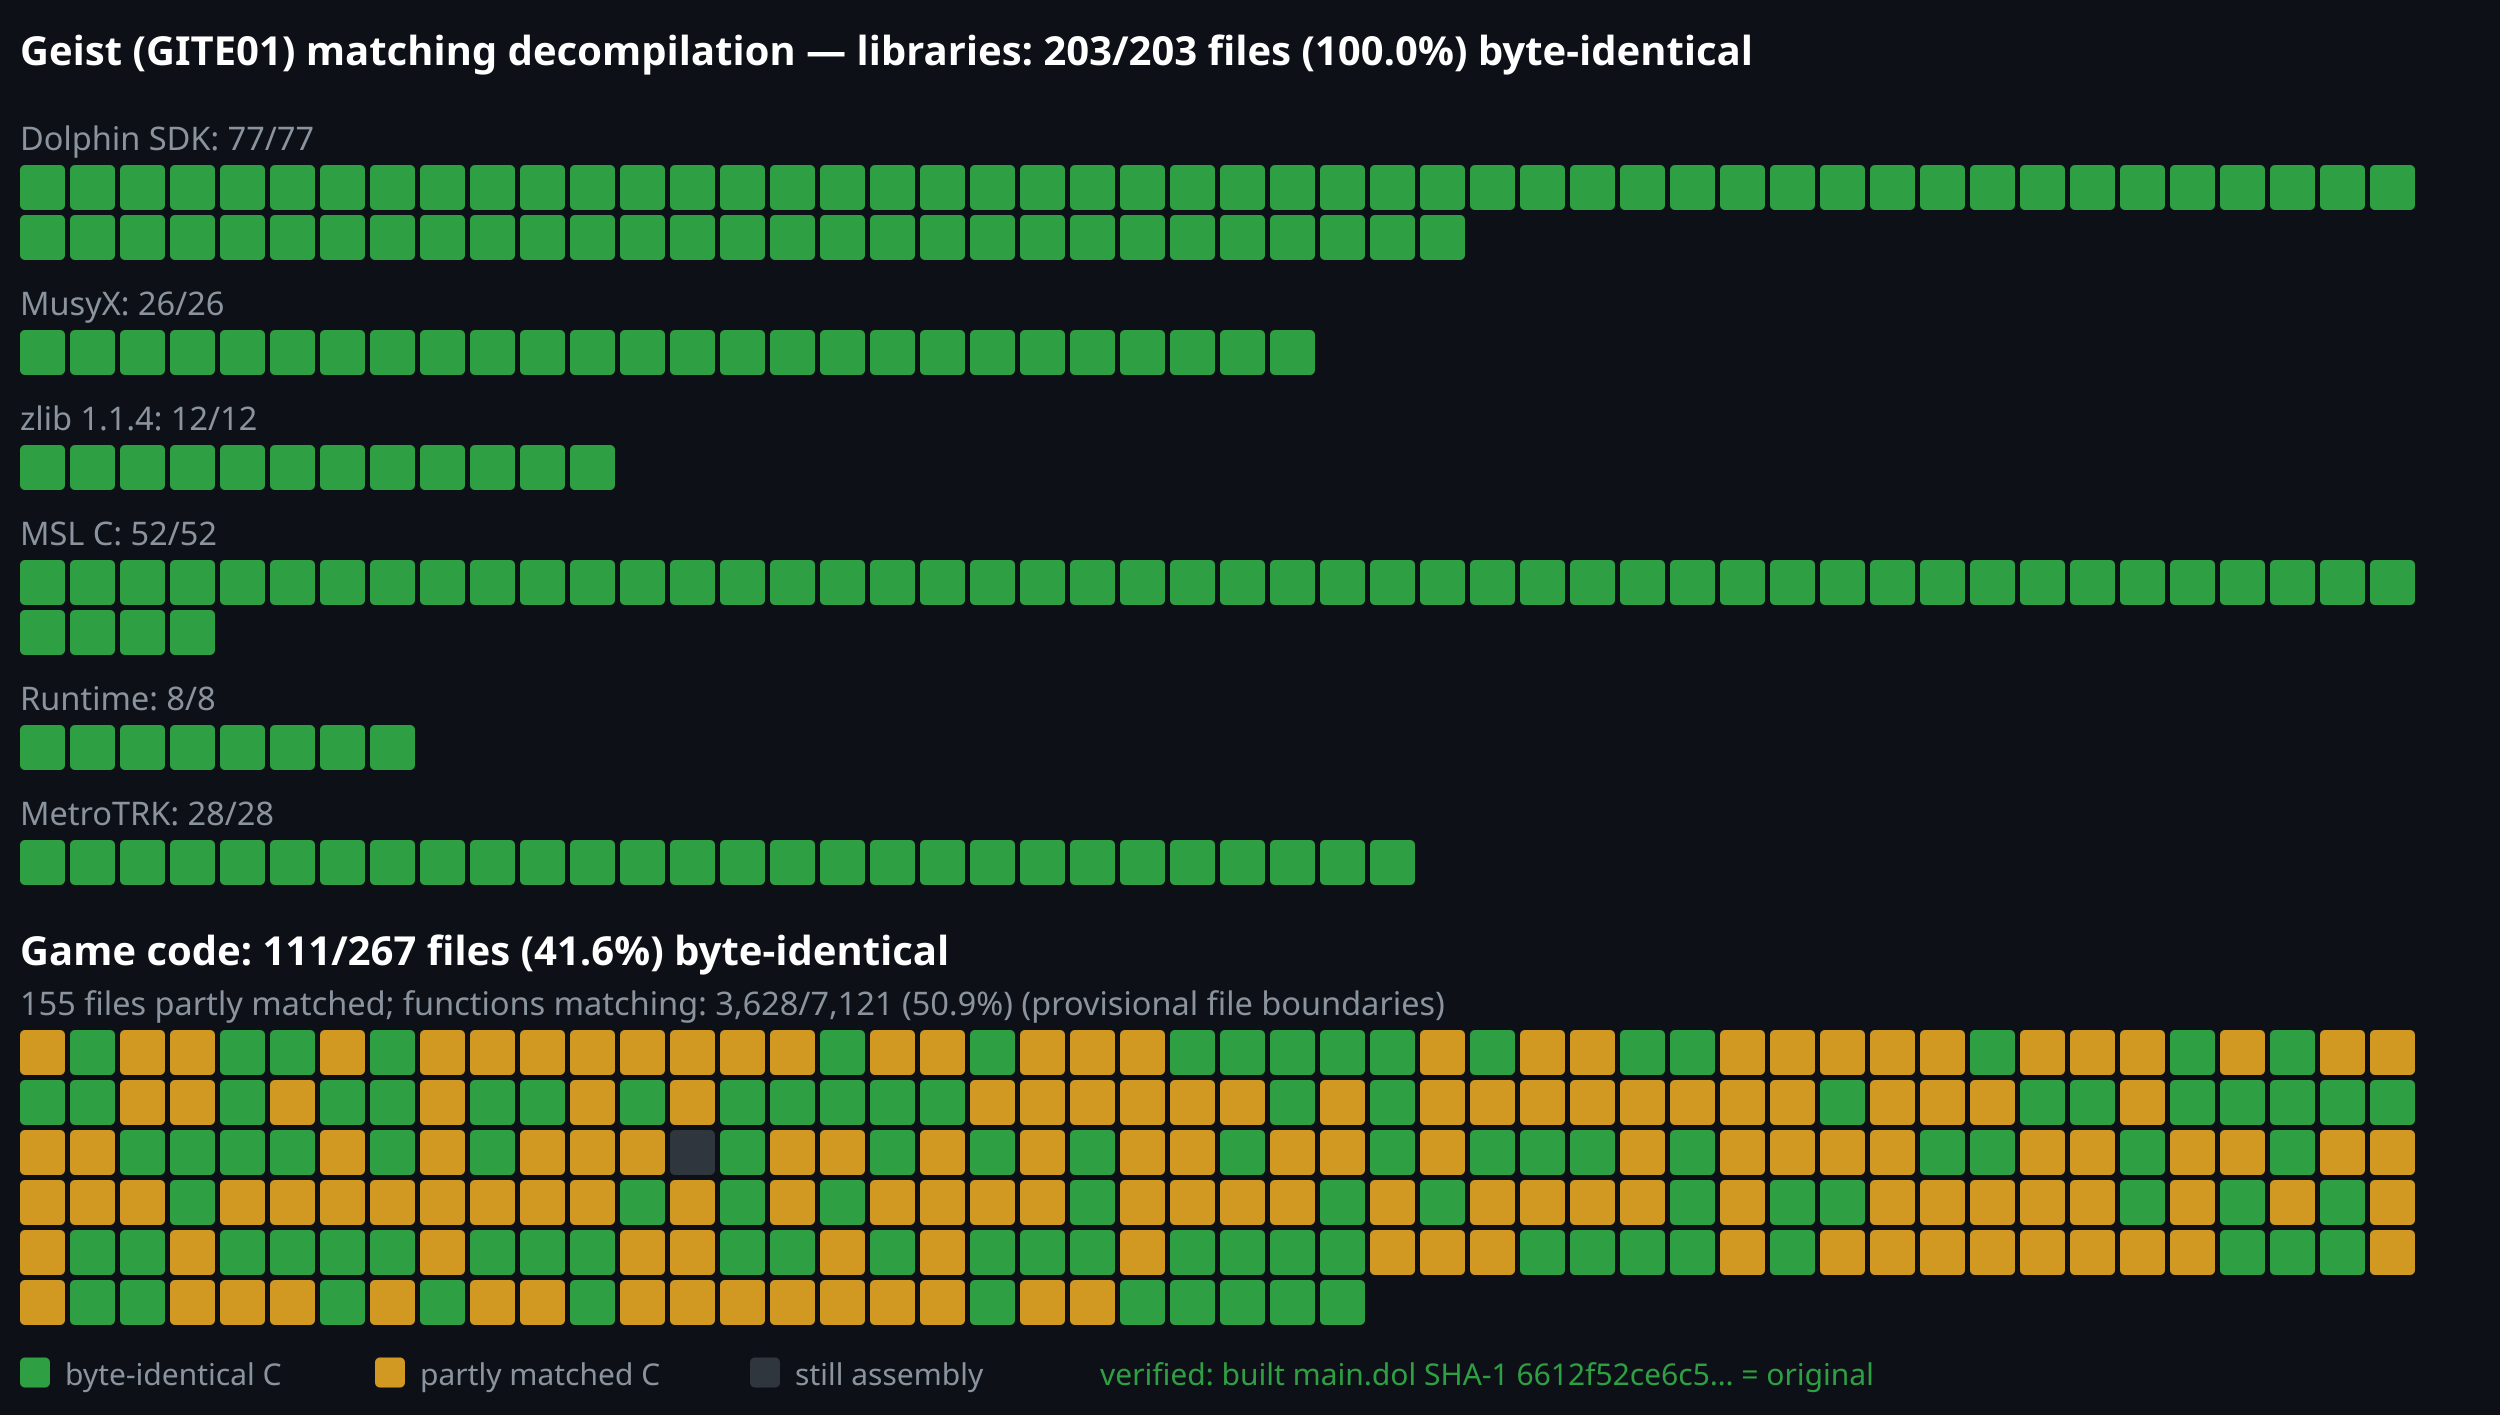
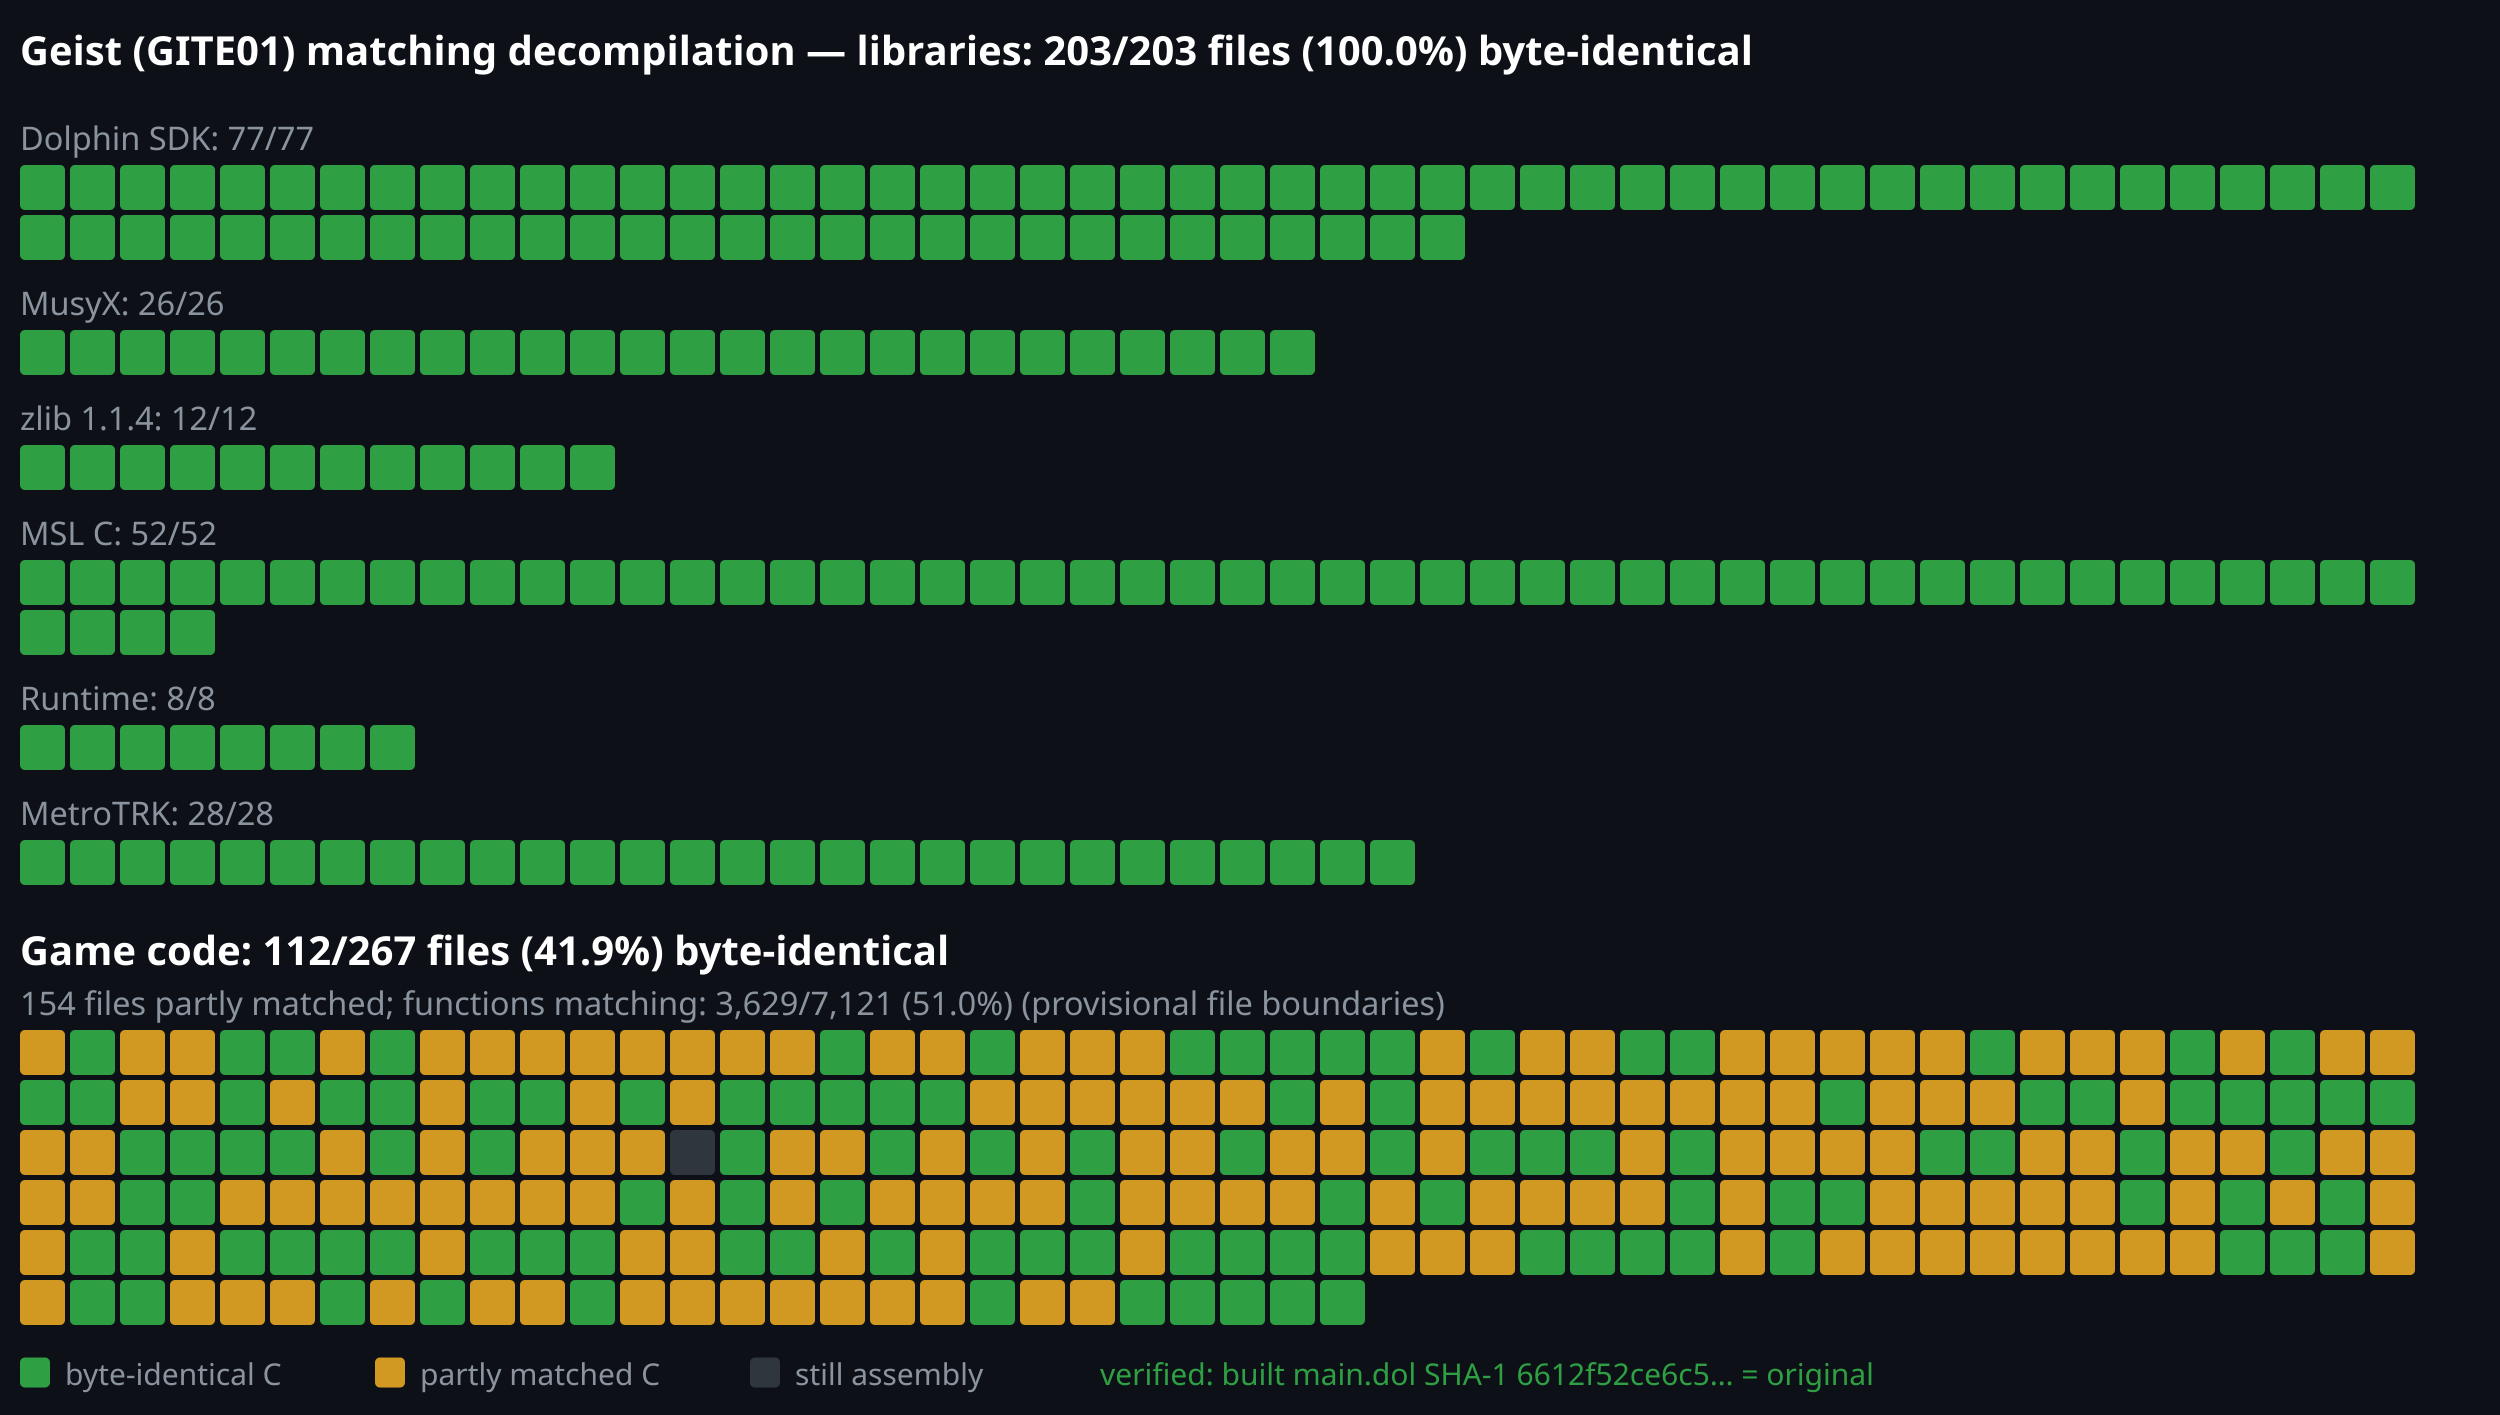
<svg xmlns="http://www.w3.org/2000/svg" viewBox="0 0 1000 566" width="1000" height="566">
  <rect width="1000" height="566" fill="#0d1117" />
  <text x="8" y="26" font-family="sans-serif" font-size="16" font-weight="bold" fill="#ffffff">Geist (GITE01) matching decompilation — libraries: 203/203 files (100.0%) byte-identical</text>
  <text x="8" y="60" font-family="sans-serif" font-size="13" font-weight="normal" fill="#8b949e">Dolphin SDK: 77/77</text>
  <rect x="8" y="66" width="18" height="18" rx="2" fill="#2ea043" />
  <rect x="28" y="66" width="18" height="18" rx="2" fill="#2ea043" />
  <rect x="48" y="66" width="18" height="18" rx="2" fill="#2ea043" />
  <rect x="68" y="66" width="18" height="18" rx="2" fill="#2ea043" />
  <rect x="88" y="66" width="18" height="18" rx="2" fill="#2ea043" />
  <rect x="108" y="66" width="18" height="18" rx="2" fill="#2ea043" />
  <rect x="128" y="66" width="18" height="18" rx="2" fill="#2ea043" />
  <rect x="148" y="66" width="18" height="18" rx="2" fill="#2ea043" />
  <rect x="168" y="66" width="18" height="18" rx="2" fill="#2ea043" />
  <rect x="188" y="66" width="18" height="18" rx="2" fill="#2ea043" />
  <rect x="208" y="66" width="18" height="18" rx="2" fill="#2ea043" />
  <rect x="228" y="66" width="18" height="18" rx="2" fill="#2ea043" />
  <rect x="248" y="66" width="18" height="18" rx="2" fill="#2ea043" />
  <rect x="268" y="66" width="18" height="18" rx="2" fill="#2ea043" />
  <rect x="288" y="66" width="18" height="18" rx="2" fill="#2ea043" />
  <rect x="308" y="66" width="18" height="18" rx="2" fill="#2ea043" />
  <rect x="328" y="66" width="18" height="18" rx="2" fill="#2ea043" />
  <rect x="348" y="66" width="18" height="18" rx="2" fill="#2ea043" />
  <rect x="368" y="66" width="18" height="18" rx="2" fill="#2ea043" />
  <rect x="388" y="66" width="18" height="18" rx="2" fill="#2ea043" />
  <rect x="408" y="66" width="18" height="18" rx="2" fill="#2ea043" />
  <rect x="428" y="66" width="18" height="18" rx="2" fill="#2ea043" />
  <rect x="448" y="66" width="18" height="18" rx="2" fill="#2ea043" />
  <rect x="468" y="66" width="18" height="18" rx="2" fill="#2ea043" />
  <rect x="488" y="66" width="18" height="18" rx="2" fill="#2ea043" />
  <rect x="508" y="66" width="18" height="18" rx="2" fill="#2ea043" />
  <rect x="528" y="66" width="18" height="18" rx="2" fill="#2ea043" />
  <rect x="548" y="66" width="18" height="18" rx="2" fill="#2ea043" />
  <rect x="568" y="66" width="18" height="18" rx="2" fill="#2ea043" />
  <rect x="588" y="66" width="18" height="18" rx="2" fill="#2ea043" />
  <rect x="608" y="66" width="18" height="18" rx="2" fill="#2ea043" />
  <rect x="628" y="66" width="18" height="18" rx="2" fill="#2ea043" />
  <rect x="648" y="66" width="18" height="18" rx="2" fill="#2ea043" />
  <rect x="668" y="66" width="18" height="18" rx="2" fill="#2ea043" />
  <rect x="688" y="66" width="18" height="18" rx="2" fill="#2ea043" />
  <rect x="708" y="66" width="18" height="18" rx="2" fill="#2ea043" />
  <rect x="728" y="66" width="18" height="18" rx="2" fill="#2ea043" />
  <rect x="748" y="66" width="18" height="18" rx="2" fill="#2ea043" />
  <rect x="768" y="66" width="18" height="18" rx="2" fill="#2ea043" />
  <rect x="788" y="66" width="18" height="18" rx="2" fill="#2ea043" />
  <rect x="808" y="66" width="18" height="18" rx="2" fill="#2ea043" />
  <rect x="828" y="66" width="18" height="18" rx="2" fill="#2ea043" />
  <rect x="848" y="66" width="18" height="18" rx="2" fill="#2ea043" />
  <rect x="868" y="66" width="18" height="18" rx="2" fill="#2ea043" />
  <rect x="888" y="66" width="18" height="18" rx="2" fill="#2ea043" />
  <rect x="908" y="66" width="18" height="18" rx="2" fill="#2ea043" />
  <rect x="928" y="66" width="18" height="18" rx="2" fill="#2ea043" />
  <rect x="948" y="66" width="18" height="18" rx="2" fill="#2ea043" />
  <rect x="8" y="86" width="18" height="18" rx="2" fill="#2ea043" />
  <rect x="28" y="86" width="18" height="18" rx="2" fill="#2ea043" />
  <rect x="48" y="86" width="18" height="18" rx="2" fill="#2ea043" />
  <rect x="68" y="86" width="18" height="18" rx="2" fill="#2ea043" />
  <rect x="88" y="86" width="18" height="18" rx="2" fill="#2ea043" />
  <rect x="108" y="86" width="18" height="18" rx="2" fill="#2ea043" />
  <rect x="128" y="86" width="18" height="18" rx="2" fill="#2ea043" />
  <rect x="148" y="86" width="18" height="18" rx="2" fill="#2ea043" />
  <rect x="168" y="86" width="18" height="18" rx="2" fill="#2ea043" />
  <rect x="188" y="86" width="18" height="18" rx="2" fill="#2ea043" />
  <rect x="208" y="86" width="18" height="18" rx="2" fill="#2ea043" />
  <rect x="228" y="86" width="18" height="18" rx="2" fill="#2ea043" />
  <rect x="248" y="86" width="18" height="18" rx="2" fill="#2ea043" />
  <rect x="268" y="86" width="18" height="18" rx="2" fill="#2ea043" />
  <rect x="288" y="86" width="18" height="18" rx="2" fill="#2ea043" />
  <rect x="308" y="86" width="18" height="18" rx="2" fill="#2ea043" />
  <rect x="328" y="86" width="18" height="18" rx="2" fill="#2ea043" />
  <rect x="348" y="86" width="18" height="18" rx="2" fill="#2ea043" />
  <rect x="368" y="86" width="18" height="18" rx="2" fill="#2ea043" />
  <rect x="388" y="86" width="18" height="18" rx="2" fill="#2ea043" />
  <rect x="408" y="86" width="18" height="18" rx="2" fill="#2ea043" />
  <rect x="428" y="86" width="18" height="18" rx="2" fill="#2ea043" />
  <rect x="448" y="86" width="18" height="18" rx="2" fill="#2ea043" />
  <rect x="468" y="86" width="18" height="18" rx="2" fill="#2ea043" />
  <rect x="488" y="86" width="18" height="18" rx="2" fill="#2ea043" />
  <rect x="508" y="86" width="18" height="18" rx="2" fill="#2ea043" />
  <rect x="528" y="86" width="18" height="18" rx="2" fill="#2ea043" />
  <rect x="548" y="86" width="18" height="18" rx="2" fill="#2ea043" />
  <rect x="568" y="86" width="18" height="18" rx="2" fill="#2ea043" />
  <text x="8" y="126" font-family="sans-serif" font-size="13" font-weight="normal" fill="#8b949e">MusyX: 26/26</text>
  <rect x="8" y="132" width="18" height="18" rx="2" fill="#2ea043" />
  <rect x="28" y="132" width="18" height="18" rx="2" fill="#2ea043" />
  <rect x="48" y="132" width="18" height="18" rx="2" fill="#2ea043" />
  <rect x="68" y="132" width="18" height="18" rx="2" fill="#2ea043" />
  <rect x="88" y="132" width="18" height="18" rx="2" fill="#2ea043" />
  <rect x="108" y="132" width="18" height="18" rx="2" fill="#2ea043" />
  <rect x="128" y="132" width="18" height="18" rx="2" fill="#2ea043" />
  <rect x="148" y="132" width="18" height="18" rx="2" fill="#2ea043" />
  <rect x="168" y="132" width="18" height="18" rx="2" fill="#2ea043" />
  <rect x="188" y="132" width="18" height="18" rx="2" fill="#2ea043" />
  <rect x="208" y="132" width="18" height="18" rx="2" fill="#2ea043" />
  <rect x="228" y="132" width="18" height="18" rx="2" fill="#2ea043" />
  <rect x="248" y="132" width="18" height="18" rx="2" fill="#2ea043" />
  <rect x="268" y="132" width="18" height="18" rx="2" fill="#2ea043" />
  <rect x="288" y="132" width="18" height="18" rx="2" fill="#2ea043" />
  <rect x="308" y="132" width="18" height="18" rx="2" fill="#2ea043" />
  <rect x="328" y="132" width="18" height="18" rx="2" fill="#2ea043" />
  <rect x="348" y="132" width="18" height="18" rx="2" fill="#2ea043" />
  <rect x="368" y="132" width="18" height="18" rx="2" fill="#2ea043" />
  <rect x="388" y="132" width="18" height="18" rx="2" fill="#2ea043" />
  <rect x="408" y="132" width="18" height="18" rx="2" fill="#2ea043" />
  <rect x="428" y="132" width="18" height="18" rx="2" fill="#2ea043" />
  <rect x="448" y="132" width="18" height="18" rx="2" fill="#2ea043" />
  <rect x="468" y="132" width="18" height="18" rx="2" fill="#2ea043" />
  <rect x="488" y="132" width="18" height="18" rx="2" fill="#2ea043" />
  <rect x="508" y="132" width="18" height="18" rx="2" fill="#2ea043" />
  <text x="8" y="172" font-family="sans-serif" font-size="13" font-weight="normal" fill="#8b949e">zlib 1.1.4: 12/12</text>
  <rect x="8" y="178" width="18" height="18" rx="2" fill="#2ea043" />
  <rect x="28" y="178" width="18" height="18" rx="2" fill="#2ea043" />
  <rect x="48" y="178" width="18" height="18" rx="2" fill="#2ea043" />
  <rect x="68" y="178" width="18" height="18" rx="2" fill="#2ea043" />
  <rect x="88" y="178" width="18" height="18" rx="2" fill="#2ea043" />
  <rect x="108" y="178" width="18" height="18" rx="2" fill="#2ea043" />
  <rect x="128" y="178" width="18" height="18" rx="2" fill="#2ea043" />
  <rect x="148" y="178" width="18" height="18" rx="2" fill="#2ea043" />
  <rect x="168" y="178" width="18" height="18" rx="2" fill="#2ea043" />
  <rect x="188" y="178" width="18" height="18" rx="2" fill="#2ea043" />
  <rect x="208" y="178" width="18" height="18" rx="2" fill="#2ea043" />
  <rect x="228" y="178" width="18" height="18" rx="2" fill="#2ea043" />
  <text x="8" y="218" font-family="sans-serif" font-size="13" font-weight="normal" fill="#8b949e">MSL C: 52/52</text>
  <rect x="8" y="224" width="18" height="18" rx="2" fill="#2ea043" />
  <rect x="28" y="224" width="18" height="18" rx="2" fill="#2ea043" />
  <rect x="48" y="224" width="18" height="18" rx="2" fill="#2ea043" />
  <rect x="68" y="224" width="18" height="18" rx="2" fill="#2ea043" />
  <rect x="88" y="224" width="18" height="18" rx="2" fill="#2ea043" />
  <rect x="108" y="224" width="18" height="18" rx="2" fill="#2ea043" />
  <rect x="128" y="224" width="18" height="18" rx="2" fill="#2ea043" />
  <rect x="148" y="224" width="18" height="18" rx="2" fill="#2ea043" />
  <rect x="168" y="224" width="18" height="18" rx="2" fill="#2ea043" />
  <rect x="188" y="224" width="18" height="18" rx="2" fill="#2ea043" />
  <rect x="208" y="224" width="18" height="18" rx="2" fill="#2ea043" />
  <rect x="228" y="224" width="18" height="18" rx="2" fill="#2ea043" />
  <rect x="248" y="224" width="18" height="18" rx="2" fill="#2ea043" />
  <rect x="268" y="224" width="18" height="18" rx="2" fill="#2ea043" />
  <rect x="288" y="224" width="18" height="18" rx="2" fill="#2ea043" />
  <rect x="308" y="224" width="18" height="18" rx="2" fill="#2ea043" />
  <rect x="328" y="224" width="18" height="18" rx="2" fill="#2ea043" />
  <rect x="348" y="224" width="18" height="18" rx="2" fill="#2ea043" />
  <rect x="368" y="224" width="18" height="18" rx="2" fill="#2ea043" />
  <rect x="388" y="224" width="18" height="18" rx="2" fill="#2ea043" />
  <rect x="408" y="224" width="18" height="18" rx="2" fill="#2ea043" />
  <rect x="428" y="224" width="18" height="18" rx="2" fill="#2ea043" />
  <rect x="448" y="224" width="18" height="18" rx="2" fill="#2ea043" />
  <rect x="468" y="224" width="18" height="18" rx="2" fill="#2ea043" />
  <rect x="488" y="224" width="18" height="18" rx="2" fill="#2ea043" />
  <rect x="508" y="224" width="18" height="18" rx="2" fill="#2ea043" />
  <rect x="528" y="224" width="18" height="18" rx="2" fill="#2ea043" />
  <rect x="548" y="224" width="18" height="18" rx="2" fill="#2ea043" />
  <rect x="568" y="224" width="18" height="18" rx="2" fill="#2ea043" />
  <rect x="588" y="224" width="18" height="18" rx="2" fill="#2ea043" />
  <rect x="608" y="224" width="18" height="18" rx="2" fill="#2ea043" />
  <rect x="628" y="224" width="18" height="18" rx="2" fill="#2ea043" />
  <rect x="648" y="224" width="18" height="18" rx="2" fill="#2ea043" />
  <rect x="668" y="224" width="18" height="18" rx="2" fill="#2ea043" />
  <rect x="688" y="224" width="18" height="18" rx="2" fill="#2ea043" />
  <rect x="708" y="224" width="18" height="18" rx="2" fill="#2ea043" />
  <rect x="728" y="224" width="18" height="18" rx="2" fill="#2ea043" />
  <rect x="748" y="224" width="18" height="18" rx="2" fill="#2ea043" />
  <rect x="768" y="224" width="18" height="18" rx="2" fill="#2ea043" />
  <rect x="788" y="224" width="18" height="18" rx="2" fill="#2ea043" />
  <rect x="808" y="224" width="18" height="18" rx="2" fill="#2ea043" />
  <rect x="828" y="224" width="18" height="18" rx="2" fill="#2ea043" />
  <rect x="848" y="224" width="18" height="18" rx="2" fill="#2ea043" />
  <rect x="868" y="224" width="18" height="18" rx="2" fill="#2ea043" />
  <rect x="888" y="224" width="18" height="18" rx="2" fill="#2ea043" />
  <rect x="908" y="224" width="18" height="18" rx="2" fill="#2ea043" />
  <rect x="928" y="224" width="18" height="18" rx="2" fill="#2ea043" />
  <rect x="948" y="224" width="18" height="18" rx="2" fill="#2ea043" />
  <rect x="8" y="244" width="18" height="18" rx="2" fill="#2ea043" />
  <rect x="28" y="244" width="18" height="18" rx="2" fill="#2ea043" />
  <rect x="48" y="244" width="18" height="18" rx="2" fill="#2ea043" />
  <rect x="68" y="244" width="18" height="18" rx="2" fill="#2ea043" />
  <text x="8" y="284" font-family="sans-serif" font-size="13" font-weight="normal" fill="#8b949e">Runtime: 8/8</text>
  <rect x="8" y="290" width="18" height="18" rx="2" fill="#2ea043" />
  <rect x="28" y="290" width="18" height="18" rx="2" fill="#2ea043" />
  <rect x="48" y="290" width="18" height="18" rx="2" fill="#2ea043" />
  <rect x="68" y="290" width="18" height="18" rx="2" fill="#2ea043" />
  <rect x="88" y="290" width="18" height="18" rx="2" fill="#2ea043" />
  <rect x="108" y="290" width="18" height="18" rx="2" fill="#2ea043" />
  <rect x="128" y="290" width="18" height="18" rx="2" fill="#2ea043" />
  <rect x="148" y="290" width="18" height="18" rx="2" fill="#2ea043" />
  <text x="8" y="330" font-family="sans-serif" font-size="13" font-weight="normal" fill="#8b949e">MetroTRK: 28/28</text>
  <rect x="8" y="336" width="18" height="18" rx="2" fill="#2ea043" />
  <rect x="28" y="336" width="18" height="18" rx="2" fill="#2ea043" />
  <rect x="48" y="336" width="18" height="18" rx="2" fill="#2ea043" />
  <rect x="68" y="336" width="18" height="18" rx="2" fill="#2ea043" />
  <rect x="88" y="336" width="18" height="18" rx="2" fill="#2ea043" />
  <rect x="108" y="336" width="18" height="18" rx="2" fill="#2ea043" />
  <rect x="128" y="336" width="18" height="18" rx="2" fill="#2ea043" />
  <rect x="148" y="336" width="18" height="18" rx="2" fill="#2ea043" />
  <rect x="168" y="336" width="18" height="18" rx="2" fill="#2ea043" />
  <rect x="188" y="336" width="18" height="18" rx="2" fill="#2ea043" />
  <rect x="208" y="336" width="18" height="18" rx="2" fill="#2ea043" />
  <rect x="228" y="336" width="18" height="18" rx="2" fill="#2ea043" />
  <rect x="248" y="336" width="18" height="18" rx="2" fill="#2ea043" />
  <rect x="268" y="336" width="18" height="18" rx="2" fill="#2ea043" />
  <rect x="288" y="336" width="18" height="18" rx="2" fill="#2ea043" />
  <rect x="308" y="336" width="18" height="18" rx="2" fill="#2ea043" />
  <rect x="328" y="336" width="18" height="18" rx="2" fill="#2ea043" />
  <rect x="348" y="336" width="18" height="18" rx="2" fill="#2ea043" />
  <rect x="368" y="336" width="18" height="18" rx="2" fill="#2ea043" />
  <rect x="388" y="336" width="18" height="18" rx="2" fill="#2ea043" />
  <rect x="408" y="336" width="18" height="18" rx="2" fill="#2ea043" />
  <rect x="428" y="336" width="18" height="18" rx="2" fill="#2ea043" />
  <rect x="448" y="336" width="18" height="18" rx="2" fill="#2ea043" />
  <rect x="468" y="336" width="18" height="18" rx="2" fill="#2ea043" />
  <rect x="488" y="336" width="18" height="18" rx="2" fill="#2ea043" />
  <rect x="508" y="336" width="18" height="18" rx="2" fill="#2ea043" />
  <rect x="528" y="336" width="18" height="18" rx="2" fill="#2ea043" />
  <rect x="548" y="336" width="18" height="18" rx="2" fill="#2ea043" />
-   <text x="8" y="386" font-family="sans-serif" font-size="16" font-weight="bold" fill="#ffffff">Game code: 111/267 files (41.6%) byte-identical</text>
-   <text x="8" y="406" font-family="sans-serif" font-size="13" font-weight="normal" fill="#8b949e">155 files partly matched; functions matching: 3,628/7,121 (50.9%) (provisional file boundaries)</text>
+   <text x="8" y="386" font-family="sans-serif" font-size="16" font-weight="bold" fill="#ffffff">Game code: 112/267 files (41.9%) byte-identical</text>
+   <text x="8" y="406" font-family="sans-serif" font-size="13" font-weight="normal" fill="#8b949e">154 files partly matched; functions matching: 3,629/7,121 (51.0%) (provisional file boundaries)</text>
  <rect x="8" y="412" width="18" height="18" rx="2" fill="#d29922" />
  <rect x="28" y="412" width="18" height="18" rx="2" fill="#2ea043" />
  <rect x="48" y="412" width="18" height="18" rx="2" fill="#d29922" />
  <rect x="68" y="412" width="18" height="18" rx="2" fill="#d29922" />
  <rect x="88" y="412" width="18" height="18" rx="2" fill="#2ea043" />
  <rect x="108" y="412" width="18" height="18" rx="2" fill="#2ea043" />
  <rect x="128" y="412" width="18" height="18" rx="2" fill="#d29922" />
  <rect x="148" y="412" width="18" height="18" rx="2" fill="#2ea043" />
  <rect x="168" y="412" width="18" height="18" rx="2" fill="#d29922" />
  <rect x="188" y="412" width="18" height="18" rx="2" fill="#d29922" />
  <rect x="208" y="412" width="18" height="18" rx="2" fill="#d29922" />
  <rect x="228" y="412" width="18" height="18" rx="2" fill="#d29922" />
  <rect x="248" y="412" width="18" height="18" rx="2" fill="#d29922" />
  <rect x="268" y="412" width="18" height="18" rx="2" fill="#d29922" />
  <rect x="288" y="412" width="18" height="18" rx="2" fill="#d29922" />
  <rect x="308" y="412" width="18" height="18" rx="2" fill="#d29922" />
  <rect x="328" y="412" width="18" height="18" rx="2" fill="#2ea043" />
  <rect x="348" y="412" width="18" height="18" rx="2" fill="#d29922" />
  <rect x="368" y="412" width="18" height="18" rx="2" fill="#d29922" />
  <rect x="388" y="412" width="18" height="18" rx="2" fill="#2ea043" />
  <rect x="408" y="412" width="18" height="18" rx="2" fill="#d29922" />
  <rect x="428" y="412" width="18" height="18" rx="2" fill="#d29922" />
  <rect x="448" y="412" width="18" height="18" rx="2" fill="#d29922" />
  <rect x="468" y="412" width="18" height="18" rx="2" fill="#2ea043" />
  <rect x="488" y="412" width="18" height="18" rx="2" fill="#2ea043" />
  <rect x="508" y="412" width="18" height="18" rx="2" fill="#2ea043" />
  <rect x="528" y="412" width="18" height="18" rx="2" fill="#2ea043" />
  <rect x="548" y="412" width="18" height="18" rx="2" fill="#2ea043" />
  <rect x="568" y="412" width="18" height="18" rx="2" fill="#d29922" />
  <rect x="588" y="412" width="18" height="18" rx="2" fill="#2ea043" />
  <rect x="608" y="412" width="18" height="18" rx="2" fill="#d29922" />
  <rect x="628" y="412" width="18" height="18" rx="2" fill="#d29922" />
  <rect x="648" y="412" width="18" height="18" rx="2" fill="#2ea043" />
  <rect x="668" y="412" width="18" height="18" rx="2" fill="#2ea043" />
  <rect x="688" y="412" width="18" height="18" rx="2" fill="#d29922" />
  <rect x="708" y="412" width="18" height="18" rx="2" fill="#d29922" />
  <rect x="728" y="412" width="18" height="18" rx="2" fill="#d29922" />
  <rect x="748" y="412" width="18" height="18" rx="2" fill="#d29922" />
  <rect x="768" y="412" width="18" height="18" rx="2" fill="#d29922" />
  <rect x="788" y="412" width="18" height="18" rx="2" fill="#2ea043" />
  <rect x="808" y="412" width="18" height="18" rx="2" fill="#d29922" />
  <rect x="828" y="412" width="18" height="18" rx="2" fill="#d29922" />
  <rect x="848" y="412" width="18" height="18" rx="2" fill="#d29922" />
  <rect x="868" y="412" width="18" height="18" rx="2" fill="#2ea043" />
  <rect x="888" y="412" width="18" height="18" rx="2" fill="#d29922" />
  <rect x="908" y="412" width="18" height="18" rx="2" fill="#2ea043" />
  <rect x="928" y="412" width="18" height="18" rx="2" fill="#d29922" />
  <rect x="948" y="412" width="18" height="18" rx="2" fill="#d29922" />
  <rect x="8" y="432" width="18" height="18" rx="2" fill="#2ea043" />
  <rect x="28" y="432" width="18" height="18" rx="2" fill="#2ea043" />
  <rect x="48" y="432" width="18" height="18" rx="2" fill="#d29922" />
  <rect x="68" y="432" width="18" height="18" rx="2" fill="#d29922" />
  <rect x="88" y="432" width="18" height="18" rx="2" fill="#2ea043" />
  <rect x="108" y="432" width="18" height="18" rx="2" fill="#d29922" />
  <rect x="128" y="432" width="18" height="18" rx="2" fill="#2ea043" />
  <rect x="148" y="432" width="18" height="18" rx="2" fill="#2ea043" />
  <rect x="168" y="432" width="18" height="18" rx="2" fill="#d29922" />
  <rect x="188" y="432" width="18" height="18" rx="2" fill="#2ea043" />
  <rect x="208" y="432" width="18" height="18" rx="2" fill="#2ea043" />
  <rect x="228" y="432" width="18" height="18" rx="2" fill="#d29922" />
  <rect x="248" y="432" width="18" height="18" rx="2" fill="#2ea043" />
  <rect x="268" y="432" width="18" height="18" rx="2" fill="#d29922" />
  <rect x="288" y="432" width="18" height="18" rx="2" fill="#2ea043" />
  <rect x="308" y="432" width="18" height="18" rx="2" fill="#2ea043" />
  <rect x="328" y="432" width="18" height="18" rx="2" fill="#2ea043" />
  <rect x="348" y="432" width="18" height="18" rx="2" fill="#2ea043" />
  <rect x="368" y="432" width="18" height="18" rx="2" fill="#2ea043" />
  <rect x="388" y="432" width="18" height="18" rx="2" fill="#d29922" />
  <rect x="408" y="432" width="18" height="18" rx="2" fill="#d29922" />
  <rect x="428" y="432" width="18" height="18" rx="2" fill="#d29922" />
  <rect x="448" y="432" width="18" height="18" rx="2" fill="#d29922" />
  <rect x="468" y="432" width="18" height="18" rx="2" fill="#d29922" />
  <rect x="488" y="432" width="18" height="18" rx="2" fill="#d29922" />
  <rect x="508" y="432" width="18" height="18" rx="2" fill="#2ea043" />
  <rect x="528" y="432" width="18" height="18" rx="2" fill="#d29922" />
  <rect x="548" y="432" width="18" height="18" rx="2" fill="#2ea043" />
  <rect x="568" y="432" width="18" height="18" rx="2" fill="#d29922" />
  <rect x="588" y="432" width="18" height="18" rx="2" fill="#d29922" />
  <rect x="608" y="432" width="18" height="18" rx="2" fill="#d29922" />
  <rect x="628" y="432" width="18" height="18" rx="2" fill="#d29922" />
  <rect x="648" y="432" width="18" height="18" rx="2" fill="#d29922" />
  <rect x="668" y="432" width="18" height="18" rx="2" fill="#d29922" />
  <rect x="688" y="432" width="18" height="18" rx="2" fill="#d29922" />
  <rect x="708" y="432" width="18" height="18" rx="2" fill="#d29922" />
  <rect x="728" y="432" width="18" height="18" rx="2" fill="#2ea043" />
  <rect x="748" y="432" width="18" height="18" rx="2" fill="#d29922" />
  <rect x="768" y="432" width="18" height="18" rx="2" fill="#d29922" />
  <rect x="788" y="432" width="18" height="18" rx="2" fill="#d29922" />
  <rect x="808" y="432" width="18" height="18" rx="2" fill="#2ea043" />
  <rect x="828" y="432" width="18" height="18" rx="2" fill="#2ea043" />
  <rect x="848" y="432" width="18" height="18" rx="2" fill="#d29922" />
  <rect x="868" y="432" width="18" height="18" rx="2" fill="#2ea043" />
  <rect x="888" y="432" width="18" height="18" rx="2" fill="#2ea043" />
  <rect x="908" y="432" width="18" height="18" rx="2" fill="#2ea043" />
  <rect x="928" y="432" width="18" height="18" rx="2" fill="#2ea043" />
  <rect x="948" y="432" width="18" height="18" rx="2" fill="#2ea043" />
  <rect x="8" y="452" width="18" height="18" rx="2" fill="#d29922" />
  <rect x="28" y="452" width="18" height="18" rx="2" fill="#d29922" />
  <rect x="48" y="452" width="18" height="18" rx="2" fill="#2ea043" />
  <rect x="68" y="452" width="18" height="18" rx="2" fill="#2ea043" />
  <rect x="88" y="452" width="18" height="18" rx="2" fill="#2ea043" />
  <rect x="108" y="452" width="18" height="18" rx="2" fill="#2ea043" />
  <rect x="128" y="452" width="18" height="18" rx="2" fill="#d29922" />
  <rect x="148" y="452" width="18" height="18" rx="2" fill="#2ea043" />
  <rect x="168" y="452" width="18" height="18" rx="2" fill="#d29922" />
  <rect x="188" y="452" width="18" height="18" rx="2" fill="#2ea043" />
  <rect x="208" y="452" width="18" height="18" rx="2" fill="#d29922" />
  <rect x="228" y="452" width="18" height="18" rx="2" fill="#d29922" />
  <rect x="248" y="452" width="18" height="18" rx="2" fill="#d29922" />
  <rect x="268" y="452" width="18" height="18" rx="2" fill="#30363d" />
  <rect x="288" y="452" width="18" height="18" rx="2" fill="#2ea043" />
  <rect x="308" y="452" width="18" height="18" rx="2" fill="#d29922" />
  <rect x="328" y="452" width="18" height="18" rx="2" fill="#d29922" />
  <rect x="348" y="452" width="18" height="18" rx="2" fill="#2ea043" />
  <rect x="368" y="452" width="18" height="18" rx="2" fill="#d29922" />
  <rect x="388" y="452" width="18" height="18" rx="2" fill="#2ea043" />
  <rect x="408" y="452" width="18" height="18" rx="2" fill="#d29922" />
  <rect x="428" y="452" width="18" height="18" rx="2" fill="#2ea043" />
  <rect x="448" y="452" width="18" height="18" rx="2" fill="#d29922" />
  <rect x="468" y="452" width="18" height="18" rx="2" fill="#d29922" />
  <rect x="488" y="452" width="18" height="18" rx="2" fill="#2ea043" />
  <rect x="508" y="452" width="18" height="18" rx="2" fill="#d29922" />
  <rect x="528" y="452" width="18" height="18" rx="2" fill="#d29922" />
  <rect x="548" y="452" width="18" height="18" rx="2" fill="#2ea043" />
  <rect x="568" y="452" width="18" height="18" rx="2" fill="#d29922" />
  <rect x="588" y="452" width="18" height="18" rx="2" fill="#2ea043" />
  <rect x="608" y="452" width="18" height="18" rx="2" fill="#2ea043" />
  <rect x="628" y="452" width="18" height="18" rx="2" fill="#2ea043" />
  <rect x="648" y="452" width="18" height="18" rx="2" fill="#d29922" />
  <rect x="668" y="452" width="18" height="18" rx="2" fill="#2ea043" />
  <rect x="688" y="452" width="18" height="18" rx="2" fill="#d29922" />
  <rect x="708" y="452" width="18" height="18" rx="2" fill="#d29922" />
  <rect x="728" y="452" width="18" height="18" rx="2" fill="#d29922" />
  <rect x="748" y="452" width="18" height="18" rx="2" fill="#d29922" />
  <rect x="768" y="452" width="18" height="18" rx="2" fill="#2ea043" />
  <rect x="788" y="452" width="18" height="18" rx="2" fill="#2ea043" />
  <rect x="808" y="452" width="18" height="18" rx="2" fill="#d29922" />
  <rect x="828" y="452" width="18" height="18" rx="2" fill="#d29922" />
  <rect x="848" y="452" width="18" height="18" rx="2" fill="#2ea043" />
  <rect x="868" y="452" width="18" height="18" rx="2" fill="#d29922" />
  <rect x="888" y="452" width="18" height="18" rx="2" fill="#d29922" />
  <rect x="908" y="452" width="18" height="18" rx="2" fill="#2ea043" />
  <rect x="928" y="452" width="18" height="18" rx="2" fill="#d29922" />
  <rect x="948" y="452" width="18" height="18" rx="2" fill="#d29922" />
  <rect x="8" y="472" width="18" height="18" rx="2" fill="#d29922" />
  <rect x="28" y="472" width="18" height="18" rx="2" fill="#d29922" />
-   <rect x="48" y="472" width="18" height="18" rx="2" fill="#d29922" />
+   <rect x="48" y="472" width="18" height="18" rx="2" fill="#2ea043" />
  <rect x="68" y="472" width="18" height="18" rx="2" fill="#2ea043" />
  <rect x="88" y="472" width="18" height="18" rx="2" fill="#d29922" />
  <rect x="108" y="472" width="18" height="18" rx="2" fill="#d29922" />
  <rect x="128" y="472" width="18" height="18" rx="2" fill="#d29922" />
  <rect x="148" y="472" width="18" height="18" rx="2" fill="#d29922" />
  <rect x="168" y="472" width="18" height="18" rx="2" fill="#d29922" />
  <rect x="188" y="472" width="18" height="18" rx="2" fill="#d29922" />
  <rect x="208" y="472" width="18" height="18" rx="2" fill="#d29922" />
  <rect x="228" y="472" width="18" height="18" rx="2" fill="#d29922" />
  <rect x="248" y="472" width="18" height="18" rx="2" fill="#2ea043" />
  <rect x="268" y="472" width="18" height="18" rx="2" fill="#d29922" />
  <rect x="288" y="472" width="18" height="18" rx="2" fill="#2ea043" />
  <rect x="308" y="472" width="18" height="18" rx="2" fill="#d29922" />
  <rect x="328" y="472" width="18" height="18" rx="2" fill="#2ea043" />
  <rect x="348" y="472" width="18" height="18" rx="2" fill="#d29922" />
  <rect x="368" y="472" width="18" height="18" rx="2" fill="#d29922" />
  <rect x="388" y="472" width="18" height="18" rx="2" fill="#d29922" />
  <rect x="408" y="472" width="18" height="18" rx="2" fill="#d29922" />
  <rect x="428" y="472" width="18" height="18" rx="2" fill="#2ea043" />
  <rect x="448" y="472" width="18" height="18" rx="2" fill="#d29922" />
  <rect x="468" y="472" width="18" height="18" rx="2" fill="#d29922" />
  <rect x="488" y="472" width="18" height="18" rx="2" fill="#d29922" />
  <rect x="508" y="472" width="18" height="18" rx="2" fill="#d29922" />
  <rect x="528" y="472" width="18" height="18" rx="2" fill="#2ea043" />
  <rect x="548" y="472" width="18" height="18" rx="2" fill="#d29922" />
  <rect x="568" y="472" width="18" height="18" rx="2" fill="#2ea043" />
  <rect x="588" y="472" width="18" height="18" rx="2" fill="#d29922" />
  <rect x="608" y="472" width="18" height="18" rx="2" fill="#d29922" />
  <rect x="628" y="472" width="18" height="18" rx="2" fill="#d29922" />
  <rect x="648" y="472" width="18" height="18" rx="2" fill="#d29922" />
  <rect x="668" y="472" width="18" height="18" rx="2" fill="#2ea043" />
  <rect x="688" y="472" width="18" height="18" rx="2" fill="#d29922" />
  <rect x="708" y="472" width="18" height="18" rx="2" fill="#2ea043" />
  <rect x="728" y="472" width="18" height="18" rx="2" fill="#2ea043" />
  <rect x="748" y="472" width="18" height="18" rx="2" fill="#d29922" />
  <rect x="768" y="472" width="18" height="18" rx="2" fill="#d29922" />
  <rect x="788" y="472" width="18" height="18" rx="2" fill="#d29922" />
  <rect x="808" y="472" width="18" height="18" rx="2" fill="#d29922" />
  <rect x="828" y="472" width="18" height="18" rx="2" fill="#d29922" />
  <rect x="848" y="472" width="18" height="18" rx="2" fill="#2ea043" />
  <rect x="868" y="472" width="18" height="18" rx="2" fill="#d29922" />
  <rect x="888" y="472" width="18" height="18" rx="2" fill="#2ea043" />
  <rect x="908" y="472" width="18" height="18" rx="2" fill="#d29922" />
  <rect x="928" y="472" width="18" height="18" rx="2" fill="#2ea043" />
  <rect x="948" y="472" width="18" height="18" rx="2" fill="#d29922" />
  <rect x="8" y="492" width="18" height="18" rx="2" fill="#d29922" />
  <rect x="28" y="492" width="18" height="18" rx="2" fill="#2ea043" />
  <rect x="48" y="492" width="18" height="18" rx="2" fill="#2ea043" />
  <rect x="68" y="492" width="18" height="18" rx="2" fill="#d29922" />
  <rect x="88" y="492" width="18" height="18" rx="2" fill="#2ea043" />
  <rect x="108" y="492" width="18" height="18" rx="2" fill="#2ea043" />
  <rect x="128" y="492" width="18" height="18" rx="2" fill="#2ea043" />
  <rect x="148" y="492" width="18" height="18" rx="2" fill="#2ea043" />
  <rect x="168" y="492" width="18" height="18" rx="2" fill="#d29922" />
  <rect x="188" y="492" width="18" height="18" rx="2" fill="#2ea043" />
  <rect x="208" y="492" width="18" height="18" rx="2" fill="#2ea043" />
  <rect x="228" y="492" width="18" height="18" rx="2" fill="#2ea043" />
  <rect x="248" y="492" width="18" height="18" rx="2" fill="#d29922" />
  <rect x="268" y="492" width="18" height="18" rx="2" fill="#d29922" />
  <rect x="288" y="492" width="18" height="18" rx="2" fill="#2ea043" />
  <rect x="308" y="492" width="18" height="18" rx="2" fill="#2ea043" />
  <rect x="328" y="492" width="18" height="18" rx="2" fill="#d29922" />
  <rect x="348" y="492" width="18" height="18" rx="2" fill="#2ea043" />
  <rect x="368" y="492" width="18" height="18" rx="2" fill="#d29922" />
  <rect x="388" y="492" width="18" height="18" rx="2" fill="#2ea043" />
  <rect x="408" y="492" width="18" height="18" rx="2" fill="#2ea043" />
  <rect x="428" y="492" width="18" height="18" rx="2" fill="#2ea043" />
  <rect x="448" y="492" width="18" height="18" rx="2" fill="#d29922" />
  <rect x="468" y="492" width="18" height="18" rx="2" fill="#2ea043" />
  <rect x="488" y="492" width="18" height="18" rx="2" fill="#2ea043" />
  <rect x="508" y="492" width="18" height="18" rx="2" fill="#2ea043" />
  <rect x="528" y="492" width="18" height="18" rx="2" fill="#2ea043" />
  <rect x="548" y="492" width="18" height="18" rx="2" fill="#d29922" />
  <rect x="568" y="492" width="18" height="18" rx="2" fill="#d29922" />
  <rect x="588" y="492" width="18" height="18" rx="2" fill="#d29922" />
  <rect x="608" y="492" width="18" height="18" rx="2" fill="#2ea043" />
  <rect x="628" y="492" width="18" height="18" rx="2" fill="#2ea043" />
  <rect x="648" y="492" width="18" height="18" rx="2" fill="#2ea043" />
  <rect x="668" y="492" width="18" height="18" rx="2" fill="#2ea043" />
  <rect x="688" y="492" width="18" height="18" rx="2" fill="#d29922" />
  <rect x="708" y="492" width="18" height="18" rx="2" fill="#2ea043" />
  <rect x="728" y="492" width="18" height="18" rx="2" fill="#d29922" />
  <rect x="748" y="492" width="18" height="18" rx="2" fill="#d29922" />
  <rect x="768" y="492" width="18" height="18" rx="2" fill="#d29922" />
  <rect x="788" y="492" width="18" height="18" rx="2" fill="#d29922" />
  <rect x="808" y="492" width="18" height="18" rx="2" fill="#d29922" />
  <rect x="828" y="492" width="18" height="18" rx="2" fill="#d29922" />
  <rect x="848" y="492" width="18" height="18" rx="2" fill="#d29922" />
  <rect x="868" y="492" width="18" height="18" rx="2" fill="#d29922" />
  <rect x="888" y="492" width="18" height="18" rx="2" fill="#2ea043" />
  <rect x="908" y="492" width="18" height="18" rx="2" fill="#2ea043" />
  <rect x="928" y="492" width="18" height="18" rx="2" fill="#2ea043" />
  <rect x="948" y="492" width="18" height="18" rx="2" fill="#d29922" />
  <rect x="8" y="512" width="18" height="18" rx="2" fill="#d29922" />
  <rect x="28" y="512" width="18" height="18" rx="2" fill="#2ea043" />
  <rect x="48" y="512" width="18" height="18" rx="2" fill="#2ea043" />
  <rect x="68" y="512" width="18" height="18" rx="2" fill="#d29922" />
  <rect x="88" y="512" width="18" height="18" rx="2" fill="#d29922" />
  <rect x="108" y="512" width="18" height="18" rx="2" fill="#d29922" />
  <rect x="128" y="512" width="18" height="18" rx="2" fill="#2ea043" />
  <rect x="148" y="512" width="18" height="18" rx="2" fill="#d29922" />
  <rect x="168" y="512" width="18" height="18" rx="2" fill="#2ea043" />
  <rect x="188" y="512" width="18" height="18" rx="2" fill="#d29922" />
  <rect x="208" y="512" width="18" height="18" rx="2" fill="#d29922" />
  <rect x="228" y="512" width="18" height="18" rx="2" fill="#2ea043" />
  <rect x="248" y="512" width="18" height="18" rx="2" fill="#d29922" />
  <rect x="268" y="512" width="18" height="18" rx="2" fill="#d29922" />
  <rect x="288" y="512" width="18" height="18" rx="2" fill="#d29922" />
  <rect x="308" y="512" width="18" height="18" rx="2" fill="#d29922" />
  <rect x="328" y="512" width="18" height="18" rx="2" fill="#d29922" />
  <rect x="348" y="512" width="18" height="18" rx="2" fill="#d29922" />
  <rect x="368" y="512" width="18" height="18" rx="2" fill="#d29922" />
  <rect x="388" y="512" width="18" height="18" rx="2" fill="#2ea043" />
  <rect x="408" y="512" width="18" height="18" rx="2" fill="#d29922" />
  <rect x="428" y="512" width="18" height="18" rx="2" fill="#d29922" />
  <rect x="448" y="512" width="18" height="18" rx="2" fill="#2ea043" />
  <rect x="468" y="512" width="18" height="18" rx="2" fill="#2ea043" />
  <rect x="488" y="512" width="18" height="18" rx="2" fill="#2ea043" />
  <rect x="508" y="512" width="18" height="18" rx="2" fill="#2ea043" />
  <rect x="528" y="512" width="18" height="18" rx="2" fill="#2ea043" />
  <rect x="8" y="543" width="12" height="12" rx="2" fill="#2ea043" />
  <text x="26" y="554" font-family="sans-serif" font-size="12" font-weight="normal" fill="#8b949e">byte-identical C</text>
  <rect x="150" y="543" width="12" height="12" rx="2" fill="#d29922" />
  <text x="168" y="554" font-family="sans-serif" font-size="12" font-weight="normal" fill="#8b949e">partly matched C</text>
  <rect x="300" y="543" width="12" height="12" rx="2" fill="#30363d" />
  <text x="318" y="554" font-family="sans-serif" font-size="12" font-weight="normal" fill="#8b949e">still assembly</text>
  <text x="440" y="554" font-family="sans-serif" font-size="12" font-weight="normal" fill="#2ea043">verified: built main.dol SHA-1 6612f52ce6c5… = original</text>
</svg>
